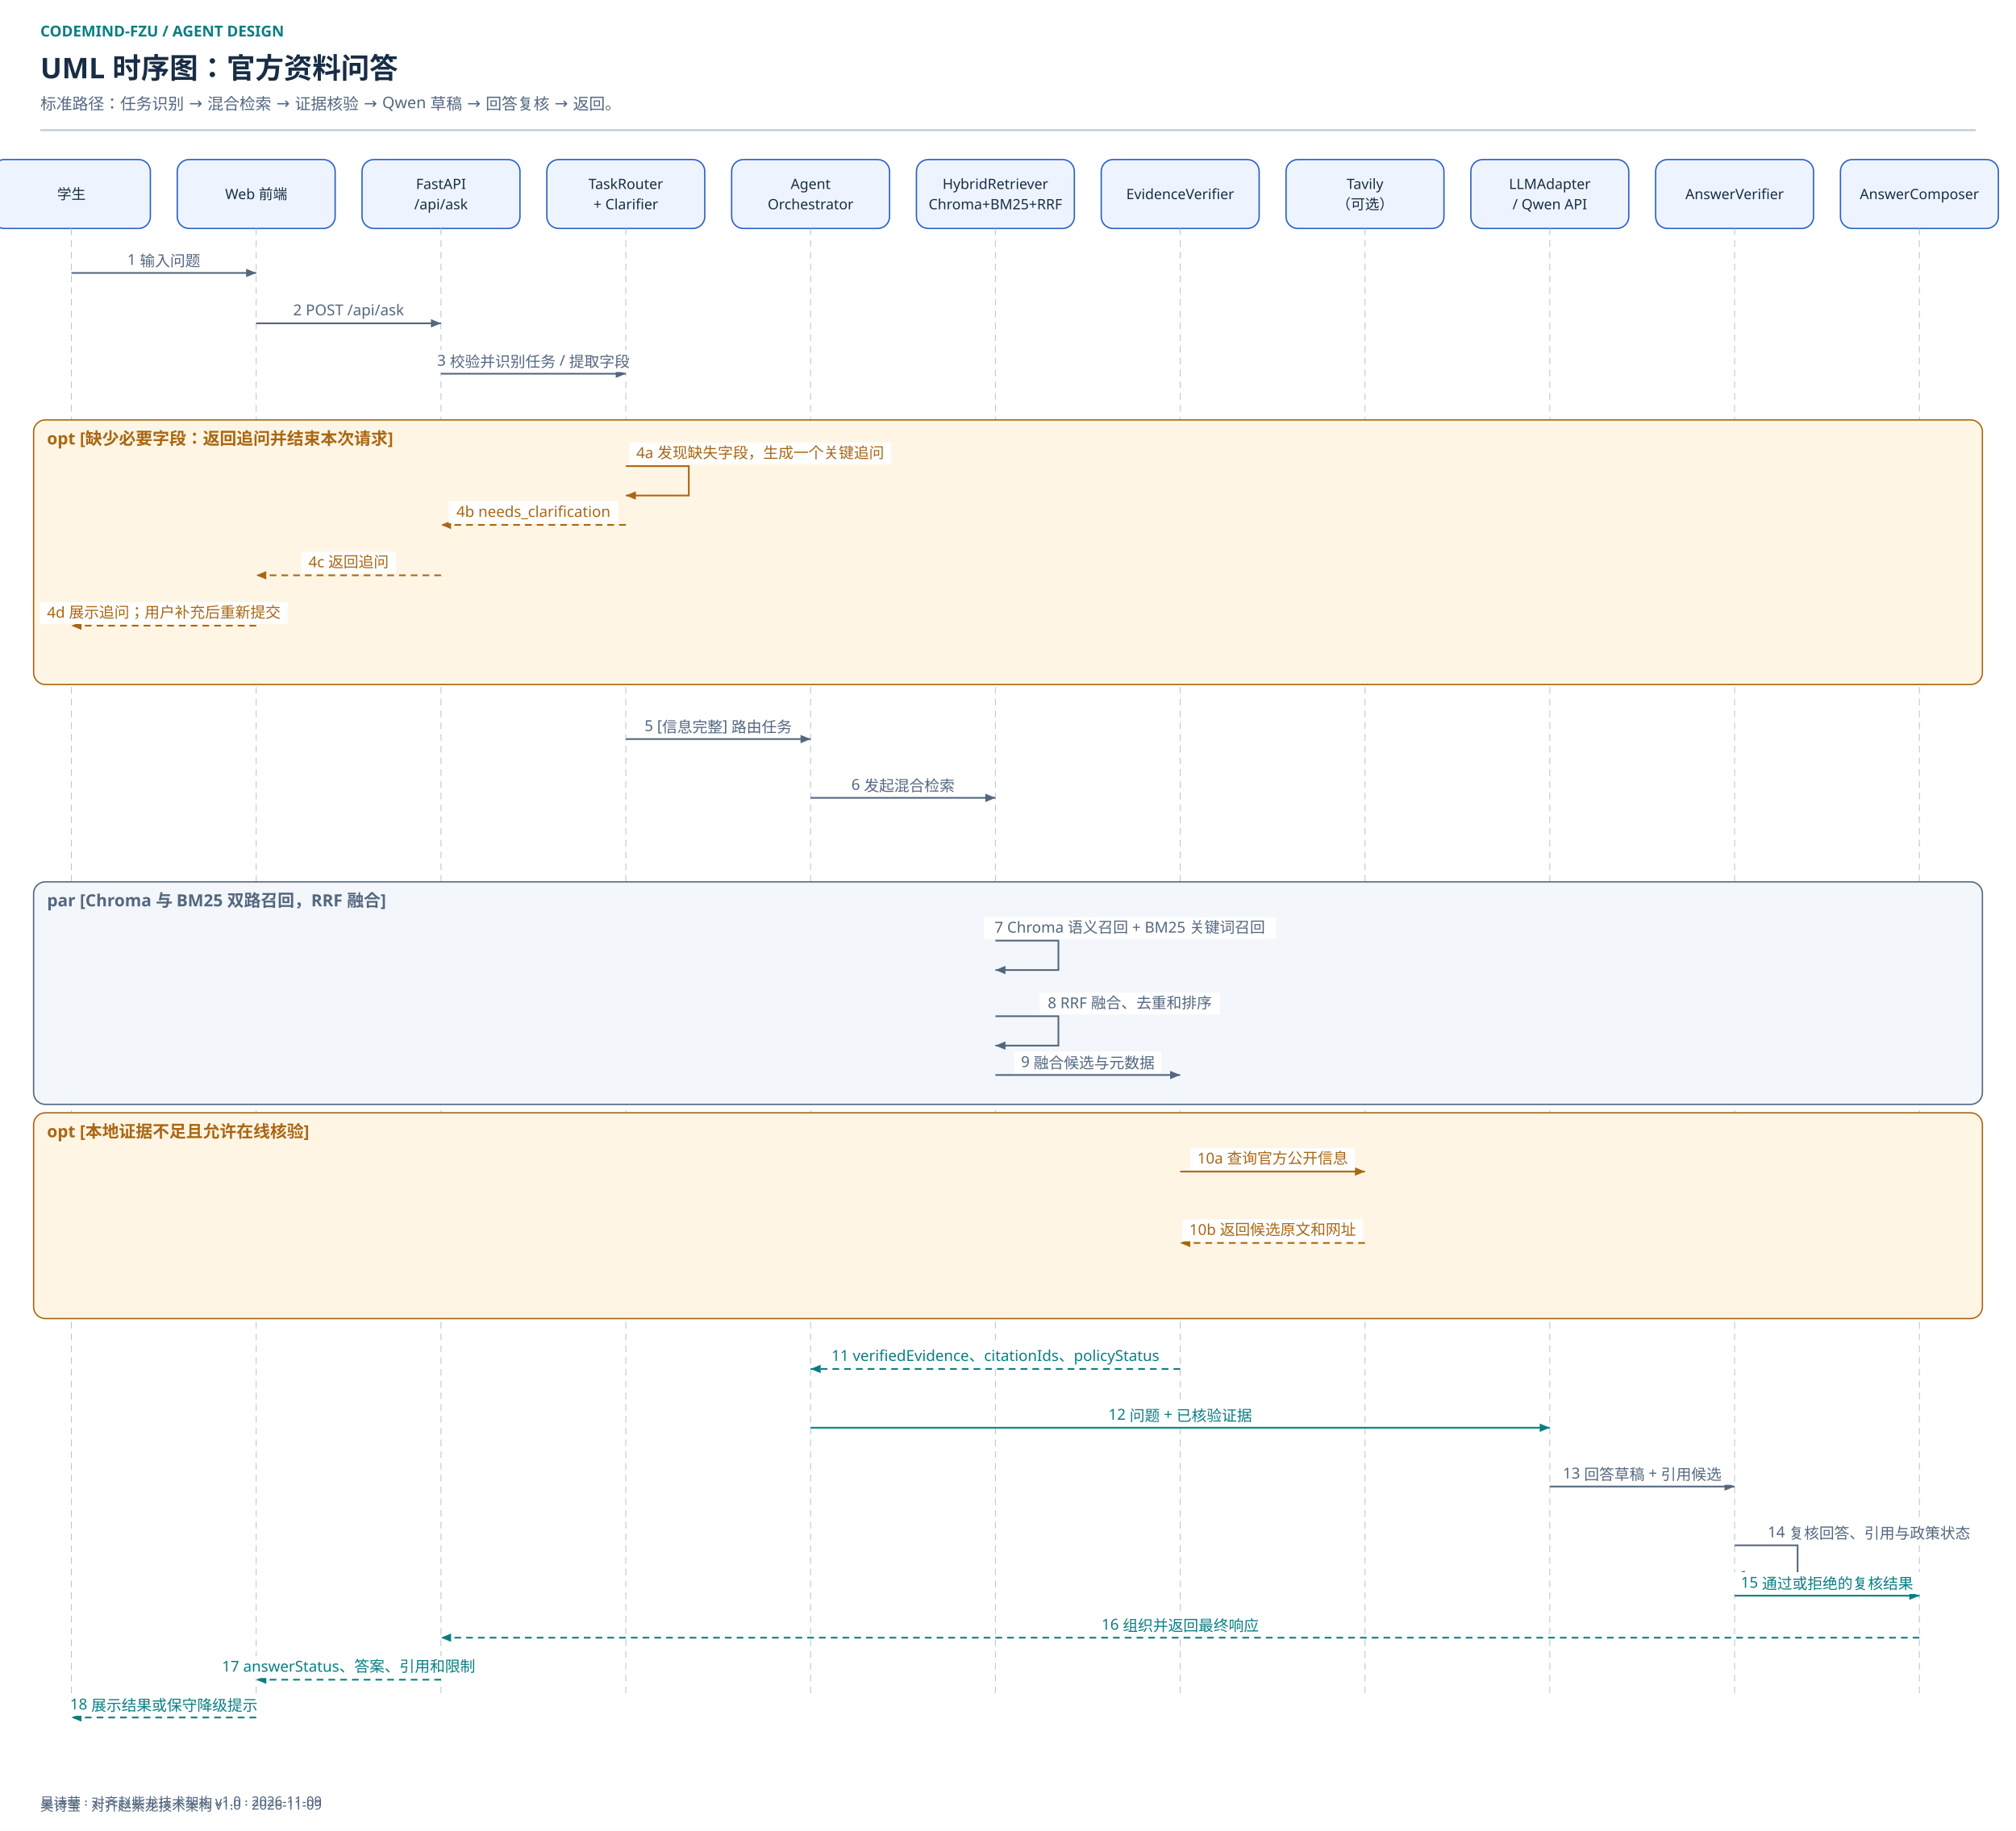
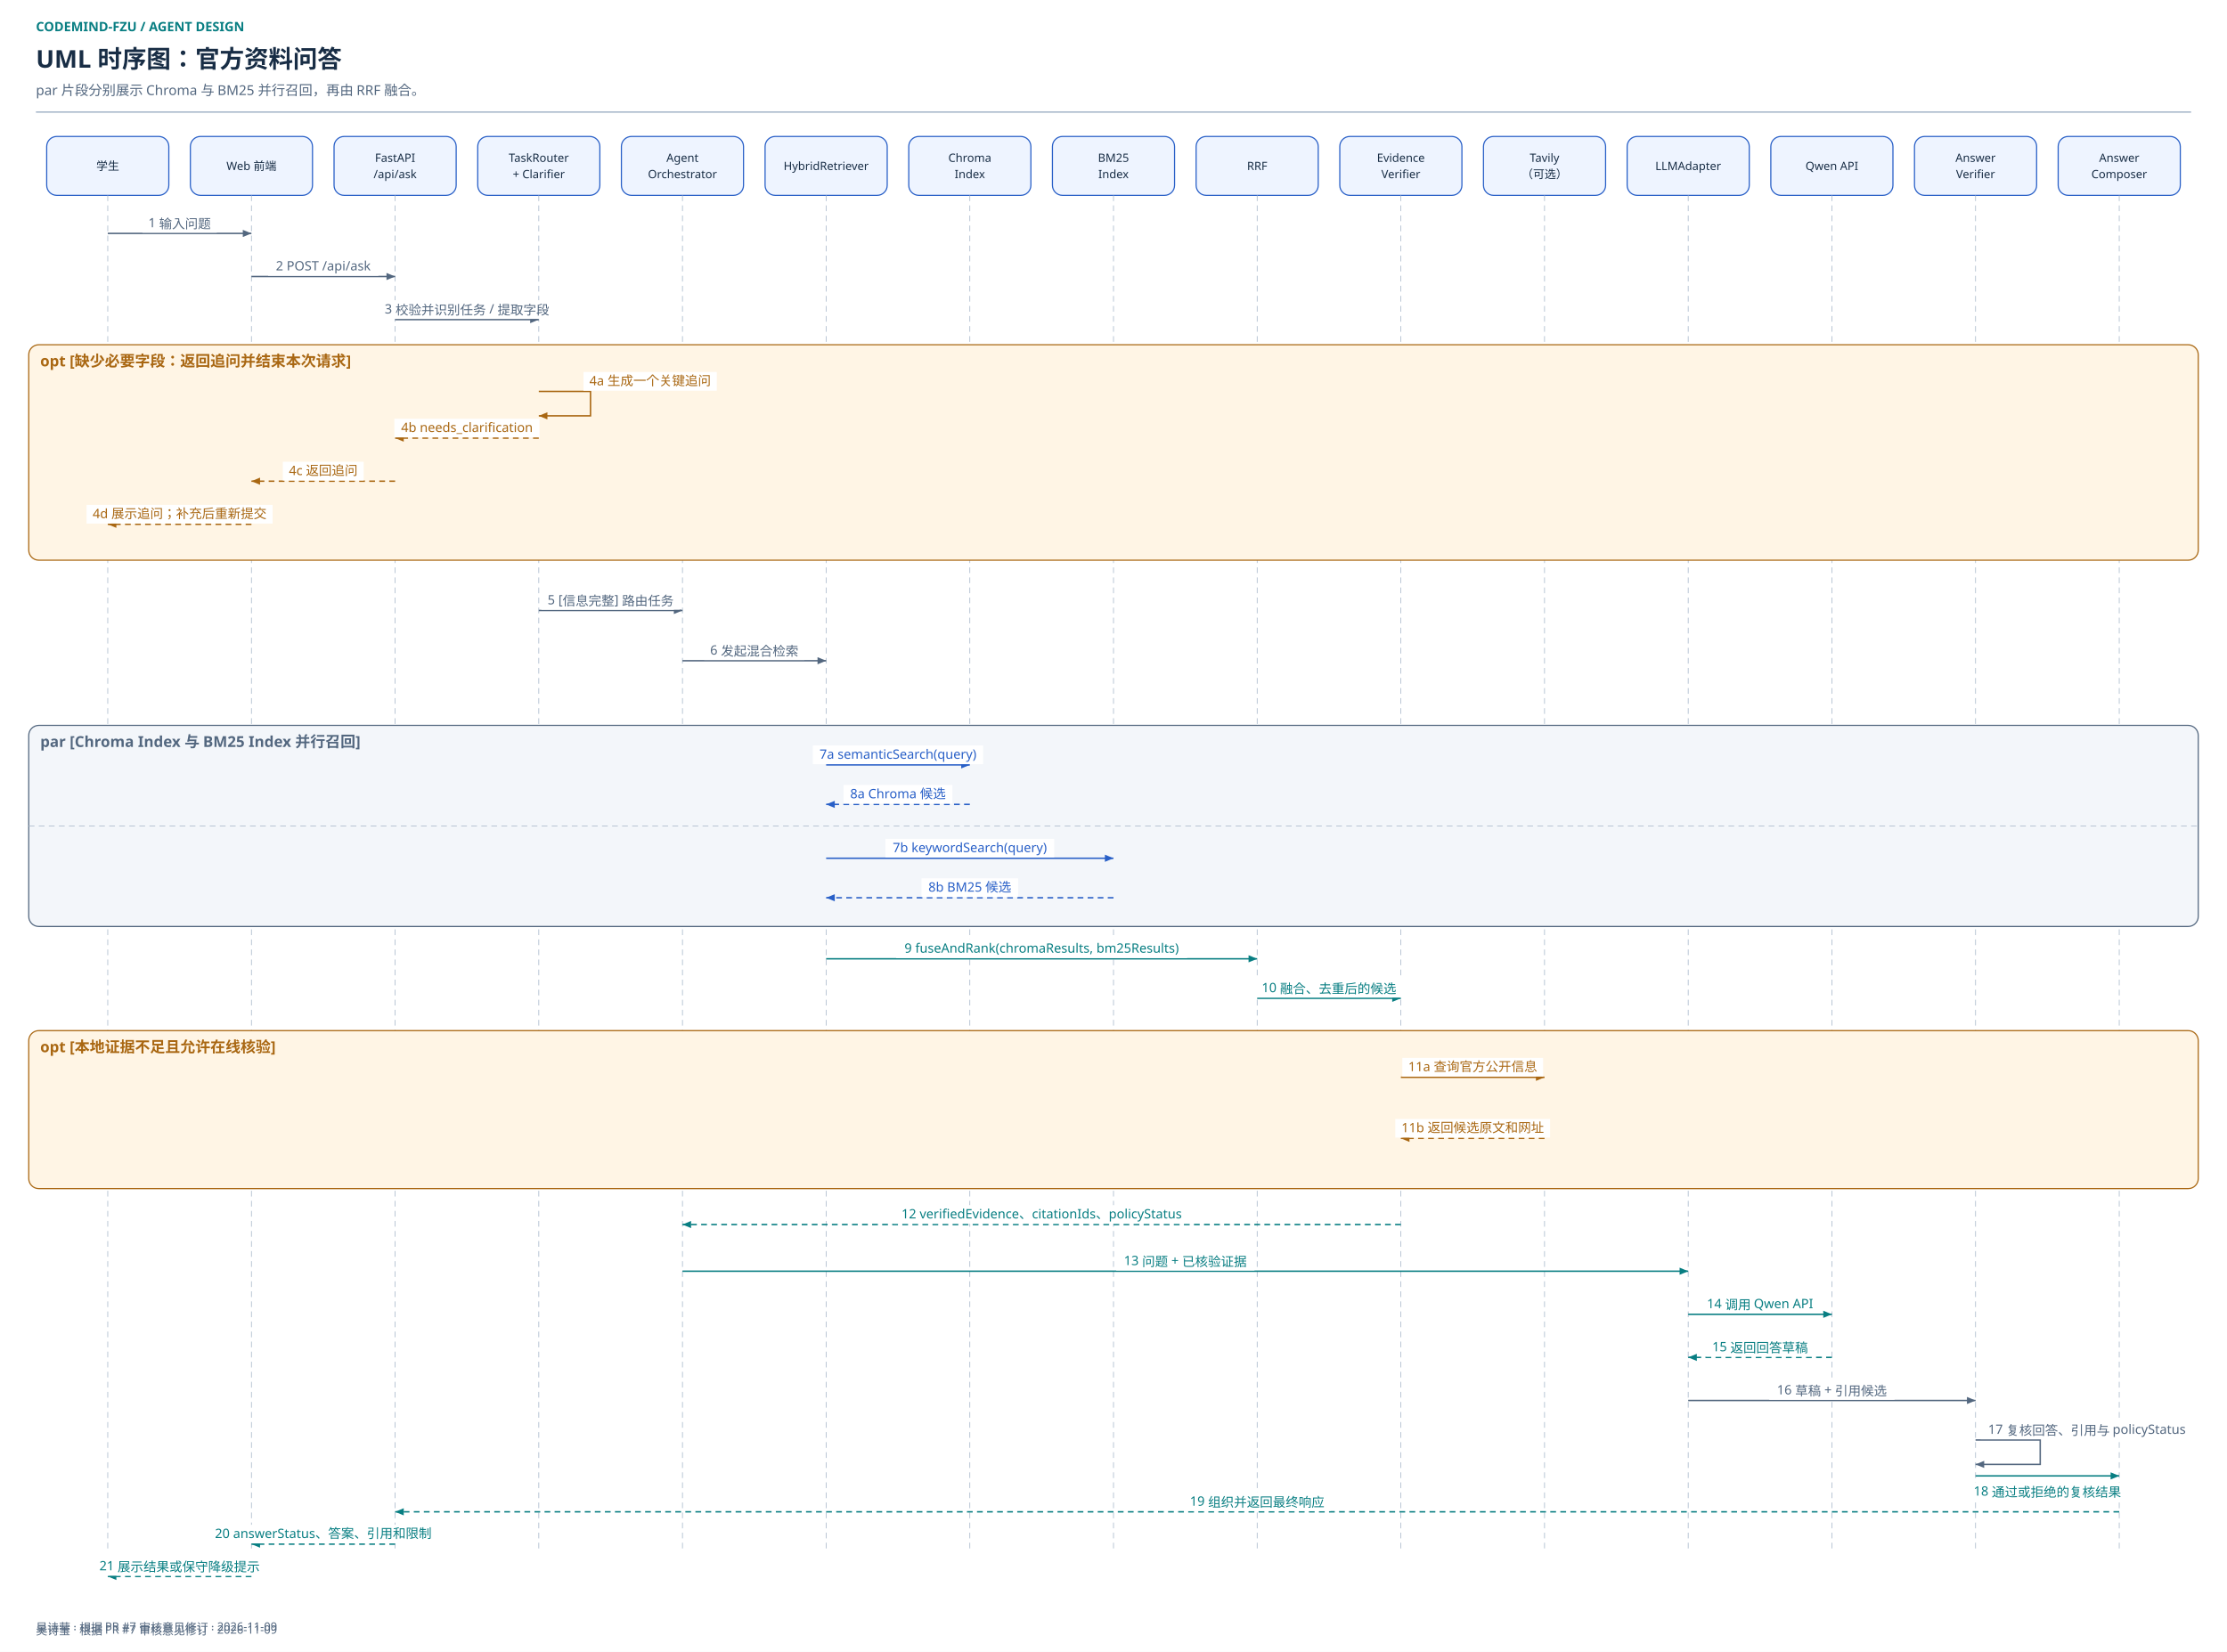
- <svg xmlns="http://www.w3.org/2000/svg" width="2400" height="2180" viewBox="0 0 2400 2180">
+ <svg xmlns="http://www.w3.org/2000/svg" width="3100" height="2300" viewBox="0 0 3100 2300">
  <rect width="100%" height="100%" fill="white" />
-   <text x="48" y="43.48" text-anchor="start" font-family="Microsoft YaHei" font-size="18" font-weight="700" fill="#087E82">CODEMIND-FZU  /  AGENT DESIGN</text>
-   <text x="48" y="93.24" text-anchor="start" font-family="Microsoft YaHei" font-size="34" font-weight="700" fill="#182D45">UML 时序图：官方资料问答</text>
-   <text x="48" y="130.34" text-anchor="start" font-family="Microsoft YaHei" font-size="19" font-weight="400" fill="#53677F">标准路径：任务识别 → 混合检索 → 证据核验 → Qwen 草稿 → 回答复核 → 返回。</text>
-   <polyline points="48,155 2352,155" fill="none" stroke="#B7C5D6" stroke-width="2" />
-   <rect x="-9" y="190" width="188" height="82" rx="14" fill="#EEF4FF" stroke="#285FC7" stroke-width="1.6" />
-   <text x="85.0" y="237.12" text-anchor="middle" font-family="Microsoft YaHei" font-size="17" font-weight="400" fill="#182D45">学生</text>
-   <polyline points="85,272 85,2020" fill="none" stroke="#B7C5D6" stroke-width="1" stroke-dasharray="8 6" />
-   <rect x="211" y="190" width="188" height="82" rx="14" fill="#EEF4FF" stroke="#285FC7" stroke-width="1.6" />
-   <text x="305.0" y="237.12" text-anchor="middle" font-family="Microsoft YaHei" font-size="17" font-weight="400" fill="#182D45">Web 前端</text>
-   <polyline points="305,272 305,2020" fill="none" stroke="#B7C5D6" stroke-width="1" stroke-dasharray="8 6" />
-   <rect x="431" y="190" width="188" height="82" rx="14" fill="#EEF4FF" stroke="#285FC7" stroke-width="1.6" />
-   <text x="525.0" y="225.05" text-anchor="middle" font-family="Microsoft YaHei" font-size="17" font-weight="400" fill="#182D45">FastAPI</text>
-   <text x="525.0" y="249.19" text-anchor="middle" font-family="Microsoft YaHei" font-size="17" font-weight="400" fill="#182D45">/api/ask</text>
-   <polyline points="525,272 525,2020" fill="none" stroke="#B7C5D6" stroke-width="1" stroke-dasharray="8 6" />
-   <rect x="651" y="190" width="188" height="82" rx="14" fill="#EEF4FF" stroke="#285FC7" stroke-width="1.6" />
-   <text x="745.0" y="225.05" text-anchor="middle" font-family="Microsoft YaHei" font-size="17" font-weight="400" fill="#182D45">TaskRouter</text>
-   <text x="745.0" y="249.19" text-anchor="middle" font-family="Microsoft YaHei" font-size="17" font-weight="400" fill="#182D45">+ Clarifier</text>
-   <polyline points="745,272 745,2020" fill="none" stroke="#B7C5D6" stroke-width="1" stroke-dasharray="8 6" />
-   <rect x="871" y="190" width="188" height="82" rx="14" fill="#EEF4FF" stroke="#285FC7" stroke-width="1.6" />
-   <text x="965.0" y="225.05" text-anchor="middle" font-family="Microsoft YaHei" font-size="17" font-weight="400" fill="#182D45">Agent</text>
-   <text x="965.0" y="249.19" text-anchor="middle" font-family="Microsoft YaHei" font-size="17" font-weight="400" fill="#182D45">Orchestrator</text>
-   <polyline points="965,272 965,2020" fill="none" stroke="#B7C5D6" stroke-width="1" stroke-dasharray="8 6" />
-   <rect x="1091" y="190" width="188" height="82" rx="14" fill="#EEF4FF" stroke="#285FC7" stroke-width="1.6" />
-   <text x="1185.0" y="225.05" text-anchor="middle" font-family="Microsoft YaHei" font-size="17" font-weight="400" fill="#182D45">HybridRetriever</text>
-   <text x="1185.0" y="249.19" text-anchor="middle" font-family="Microsoft YaHei" font-size="17" font-weight="400" fill="#182D45">Chroma+BM25+RRF</text>
-   <polyline points="1185,272 1185,2020" fill="none" stroke="#B7C5D6" stroke-width="1" stroke-dasharray="8 6" />
-   <rect x="1311" y="190" width="188" height="82" rx="14" fill="#EEF4FF" stroke="#285FC7" stroke-width="1.6" />
-   <text x="1405.0" y="237.12" text-anchor="middle" font-family="Microsoft YaHei" font-size="17" font-weight="400" fill="#182D45">EvidenceVerifier</text>
-   <polyline points="1405,272 1405,2020" fill="none" stroke="#B7C5D6" stroke-width="1" stroke-dasharray="8 6" />
-   <rect x="1531" y="190" width="188" height="82" rx="14" fill="#EEF4FF" stroke="#285FC7" stroke-width="1.6" />
-   <text x="1625.0" y="225.05" text-anchor="middle" font-family="Microsoft YaHei" font-size="17" font-weight="400" fill="#182D45">Tavily</text>
-   <text x="1625.0" y="249.19" text-anchor="middle" font-family="Microsoft YaHei" font-size="17" font-weight="400" fill="#182D45">（可选）</text>
-   <polyline points="1625,272 1625,2020" fill="none" stroke="#B7C5D6" stroke-width="1" stroke-dasharray="8 6" />
-   <rect x="1751" y="190" width="188" height="82" rx="14" fill="#EEF4FF" stroke="#285FC7" stroke-width="1.6" />
-   <text x="1845.0" y="225.05" text-anchor="middle" font-family="Microsoft YaHei" font-size="17" font-weight="400" fill="#182D45">LLMAdapter</text>
-   <text x="1845.0" y="249.19" text-anchor="middle" font-family="Microsoft YaHei" font-size="17" font-weight="400" fill="#182D45">/ Qwen API</text>
-   <polyline points="1845,272 1845,2020" fill="none" stroke="#B7C5D6" stroke-width="1" stroke-dasharray="8 6" />
-   <rect x="1971" y="190" width="188" height="82" rx="14" fill="#EEF4FF" stroke="#285FC7" stroke-width="1.6" />
-   <text x="2065.0" y="237.12" text-anchor="middle" font-family="Microsoft YaHei" font-size="17" font-weight="400" fill="#182D45">AnswerVerifier</text>
-   <polyline points="2065,272 2065,2020" fill="none" stroke="#B7C5D6" stroke-width="1" stroke-dasharray="8 6" />
-   <rect x="2191" y="190" width="188" height="82" rx="14" fill="#EEF4FF" stroke="#285FC7" stroke-width="1.6" />
-   <text x="2285.0" y="237.12" text-anchor="middle" font-family="Microsoft YaHei" font-size="17" font-weight="400" fill="#182D45">AnswerComposer</text>
-   <polyline points="2285,272 2285,2020" fill="none" stroke="#B7C5D6" stroke-width="1" stroke-dasharray="8 6" />
-   <rect x="40" y="500" width="2320" height="315" rx="14" fill="#FFF5E5" stroke="#A96712" stroke-width="1.6" />
-   <text x="56" y="529.2" text-anchor="start" font-family="Microsoft YaHei" font-size="20" font-weight="700" fill="#A96712">opt  [缺少必要字段：返回追问并结束本次请求]</text>
-   <rect x="40" y="1050" width="2320" height="265" rx="14" fill="#F3F6FA" stroke="#53677F" stroke-width="1.6" />
-   <text x="56" y="1079.2" text-anchor="start" font-family="Microsoft YaHei" font-size="20" font-weight="700" fill="#53677F">par  [Chroma 与 BM25 双路召回，RRF 融合]</text>
-   <rect x="40" y="1325" width="2320" height="245" rx="14" fill="#FFF5E5" stroke="#A96712" stroke-width="1.6" />
-   <text x="56" y="1354.2" text-anchor="start" font-family="Microsoft YaHei" font-size="20" font-weight="700" fill="#A96712">opt  [本地证据不足且允许在线核验]</text>
-   <polyline points="85,325 305,325" fill="none" stroke="#53677F" stroke-width="2" />
-   <polygon points="305,325 293.0,320.0 293.0,330.0" fill="#53677F" />
-   <rect x="143.25" y="297.0" width="103.5" height="26" fill="white" />
-   <text x="195.0" y="315.48" text-anchor="middle" font-family="Microsoft YaHei" font-size="18" font-weight="400" fill="#53677F">1  输入问题</text>
-   <polyline points="305,385 525,385" fill="none" stroke="#53677F" stroke-width="2" />
-   <polygon points="525,385 513.0,380.0 513.0,390.0" fill="#53677F" />
-   <rect x="338.25" y="357.0" width="153.5" height="26" fill="white" />
-   <text x="415.0" y="375.48" text-anchor="middle" font-family="Microsoft YaHei" font-size="18" font-weight="400" fill="#53677F">2  POST /api/ask</text>
-   <polyline points="525,445 745,445" fill="none" stroke="#53677F" stroke-width="2" />
-   <polygon points="745,445 733.0,440.0 733.0,450.0" fill="#53677F" />
-   <rect x="511.0" y="417.0" width="248.0" height="26" fill="white" />
-   <text x="635.0" y="435.48" text-anchor="middle" font-family="Microsoft YaHei" font-size="18" font-weight="400" fill="#53677F">3  校验并识别任务 / 提取字段</text>
-   <polyline points="745,555 820,555 820,590 745,590" fill="none" stroke="#A96712" stroke-width="2" />
-   <polygon points="745,590 757.0,595.0 757.0,585.0" fill="#A96712" />
-   <rect x="749.25" y="527.0" width="311.5" height="26" fill="white" />
-   <text x="905" y="545.48" text-anchor="middle" font-family="Microsoft YaHei" font-size="18" font-weight="400" fill="#A96712">4a  发现缺失字段，生成一个关键追问</text>
-   <polyline points="745,625 525,625" fill="none" stroke="#A96712" stroke-width="2" stroke-dasharray="8 6" />
-   <polygon points="525,625 537.0,630.0 537.0,620.0" fill="#A96712" />
-   <rect x="534.0" y="597.0" width="202.0" height="26" fill="white" />
-   <text x="635.0" y="615.48" text-anchor="middle" font-family="Microsoft YaHei" font-size="18" font-weight="400" fill="#A96712">4b  needs_clarification</text>
-   <polyline points="525,685 305,685" fill="none" stroke="#A96712" stroke-width="2" stroke-dasharray="8 6" />
-   <polygon points="305,685 317.0,690.0 317.0,680.0" fill="#A96712" />
-   <rect x="358.75" y="657.0" width="112.5" height="26" fill="white" />
-   <text x="415.0" y="675.48" text-anchor="middle" font-family="Microsoft YaHei" font-size="18" font-weight="400" fill="#A96712">4c  返回追问</text>
-   <polyline points="305,745 85,745" fill="none" stroke="#A96712" stroke-width="2" stroke-dasharray="8 6" />
-   <polygon points="85,745 97.0,750.0 97.0,740.0" fill="#A96712" />
-   <rect x="47.5" y="717.0" width="295.0" height="26" fill="white" />
-   <text x="195.0" y="735.48" text-anchor="middle" font-family="Microsoft YaHei" font-size="18" font-weight="400" fill="#A96712">4d  展示追问；用户补充后重新提交</text>
-   <polyline points="745,880 965,880" fill="none" stroke="#53677F" stroke-width="2" />
-   <polygon points="965,880 953.0,875.0 953.0,885.0" fill="#53677F" />
-   <rect x="758.5" y="852.0" width="193.0" height="26" fill="white" />
-   <text x="855.0" y="870.48" text-anchor="middle" font-family="Microsoft YaHei" font-size="18" font-weight="400" fill="#53677F">5  [信息完整] 路由任务</text>
-   <polyline points="965,950 1185,950" fill="none" stroke="#53677F" stroke-width="2" />
-   <polygon points="1185,950 1173.0,945.0 1173.0,955.0" fill="#53677F" />
-   <rect x="1005.25" y="922.0" width="139.5" height="26" fill="white" />
-   <text x="1075.0" y="940.48" text-anchor="middle" font-family="Microsoft YaHei" font-size="18" font-weight="400" fill="#53677F">6  发起混合检索</text>
-   <polyline points="1185,1120 1260,1120 1260,1155 1185,1155" fill="none" stroke="#53677F" stroke-width="2" />
-   <polygon points="1185,1155 1197.0,1160.0 1197.0,1150.0" fill="#53677F" />
-   <rect x="1171.254" y="1092.0" width="347.492" height="26" fill="white" />
-   <text x="1345" y="1110.48" text-anchor="middle" font-family="Microsoft YaHei" font-size="18" font-weight="400" fill="#53677F">7  Chroma 语义召回 + BM25 关键词召回</text>
-   <polyline points="1185,1210 1260,1210 1260,1245 1185,1245" fill="none" stroke="#53677F" stroke-width="2" />
-   <polygon points="1185,1245 1197.0,1250.0 1197.0,1240.0" fill="#53677F" />
-   <rect x="1237.75" y="1182.0" width="214.5" height="26" fill="white" />
-   <text x="1345" y="1200.48" text-anchor="middle" font-family="Microsoft YaHei" font-size="18" font-weight="400" fill="#53677F">8  RRF 融合、去重和排序</text>
-   <polyline points="1185,1280 1405,1280" fill="none" stroke="#53677F" stroke-width="2" />
-   <polygon points="1405,1280 1393.0,1275.0 1393.0,1285.0" fill="#53677F" />
-   <rect x="1207.25" y="1252.0" width="175.5" height="26" fill="white" />
-   <text x="1295.0" y="1270.48" text-anchor="middle" font-family="Microsoft YaHei" font-size="18" font-weight="400" fill="#53677F">9  融合候选与元数据</text>
-   <polyline points="1405,1395 1625,1395" fill="none" stroke="#A96712" stroke-width="2" />
-   <polygon points="1625,1395 1613.0,1390.0 1613.0,1400.0" fill="#A96712" />
-   <rect x="1417.0" y="1367.0" width="196.0" height="26" fill="white" />
-   <text x="1515.0" y="1385.48" text-anchor="middle" font-family="Microsoft YaHei" font-size="18" font-weight="400" fill="#A96712">10a  查询官方公开信息</text>
-   <polyline points="1625,1480 1405,1480" fill="none" stroke="#A96712" stroke-width="2" stroke-dasharray="8 6" />
-   <polygon points="1405,1480 1417.0,1485.0 1417.0,1475.0" fill="#A96712" />
-   <rect x="1407.25" y="1452.0" width="215.5" height="26" fill="white" />
-   <text x="1515.0" y="1470.48" text-anchor="middle" font-family="Microsoft YaHei" font-size="18" font-weight="400" fill="#A96712">10b  返回候选原文和网址</text>
-   <polyline points="1405,1630 965,1630" fill="none" stroke="#087E82" stroke-width="2" stroke-dasharray="8 6" />
-   <polygon points="965,1630 977.0,1635.0 977.0,1625.0" fill="#087E82" />
-   <rect x="978.754" y="1602.0" width="412.492" height="26" fill="white" />
-   <text x="1185.0" y="1620.48" text-anchor="middle" font-family="Microsoft YaHei" font-size="18" font-weight="400" fill="#087E82">11  verifiedEvidence、citationIds、policyStatus</text>
-   <polyline points="965,1700 1845,1700" fill="none" stroke="#087E82" stroke-width="2" />
-   <polygon points="1845,1700 1833.0,1695.0 1833.0,1705.0" fill="#087E82" />
-   <rect x="1308.75" y="1672.0" width="192.5" height="26" fill="white" />
-   <text x="1405.0" y="1690.48" text-anchor="middle" font-family="Microsoft YaHei" font-size="18" font-weight="400" fill="#087E82">12  问题 + 已核验证据</text>
-   <polyline points="1845,1770 2065,1770" fill="none" stroke="#53677F" stroke-width="2" />
-   <polygon points="2065,1770 2053.0,1765.0 2053.0,1775.0" fill="#53677F" />
-   <rect x="1849.75" y="1742.0" width="210.5" height="26" fill="white" />
-   <text x="1955.0" y="1760.48" text-anchor="middle" font-family="Microsoft YaHei" font-size="18" font-weight="400" fill="#53677F">13  回答草稿 + 引用候选</text>
-   <polyline points="2065,1840 2140,1840 2140,1875 2065,1875" fill="none" stroke="#53677F" stroke-width="2" />
-   <polygon points="2065,1875 2077.0,1880.0 2077.0,1870.0" fill="#53677F" />
-   <rect x="2096.0" y="1812.0" width="258.0" height="26" fill="white" />
-   <text x="2225" y="1830.48" text-anchor="middle" font-family="Microsoft YaHei" font-size="18" font-weight="400" fill="#53677F">14  复核回答、引用与政策状态</text>
-   <polyline points="2065,1900 2285,1900" fill="none" stroke="#087E82" stroke-width="2" />
-   <polygon points="2285,1900 2273.0,1895.0 2273.0,1905.0" fill="#087E82" />
-   <rect x="2064.0" y="1872.0" width="222.0" height="26" fill="white" />
-   <text x="2175.0" y="1890.48" text-anchor="middle" font-family="Microsoft YaHei" font-size="18" font-weight="400" fill="#087E82">15  通过或拒绝的复核结果</text>
-   <polyline points="2285,1950 525,1950" fill="none" stroke="#087E82" stroke-width="2" stroke-dasharray="8 6" />
-   <polygon points="525,1950 537.0,1955.0 537.0,1945.0" fill="#087E82" />
-   <rect x="1303.0" y="1922.0" width="204.0" height="26" fill="white" />
-   <text x="1405.0" y="1940.48" text-anchor="middle" font-family="Microsoft YaHei" font-size="18" font-weight="400" fill="#087E82">16  组织并返回最终响应</text>
-   <polyline points="525,2000 305,2000" fill="none" stroke="#087E82" stroke-width="2" stroke-dasharray="8 6" />
-   <polygon points="305,2000 317.0,2005.0 317.0,1995.0" fill="#087E82" />
-   <rect x="256.254" y="1972.0" width="317.492" height="26" fill="white" />
-   <text x="415.0" y="1990.48" text-anchor="middle" font-family="Microsoft YaHei" font-size="18" font-weight="400" fill="#087E82">17  answerStatus、答案、引用和限制</text>
-   <polyline points="305,2045 85,2045" fill="none" stroke="#087E82" stroke-width="2" stroke-dasharray="8 6" />
-   <polygon points="85,2045 97.0,2050.0 97.0,2040.0" fill="#087E82" />
-   <rect x="75.0" y="2017.0" width="240.0" height="26" fill="white" />
-   <text x="195.0" y="2035.48" text-anchor="middle" font-family="Microsoft YaHei" font-size="18" font-weight="400" fill="#087E82">18  展示结果或保守降级提示</text>
-   <text x="48" y="2151.76" text-anchor="start" font-family="Microsoft YaHei" font-size="16" font-weight="400" fill="#53677F">吴诗莹  ·  对齐赵紫龙技术架构 v1.0  ·  2026-11-09</text>
-   <text x="48" y="2156" font-family="Microsoft YaHei" font-size="16" fill="#53677F">吴诗莹  ·  对齐赵紫龙技术架构 v1.0  ·  2026-11-09</text>
+   <text x="50" y="43.48" text-anchor="start" font-family="Microsoft YaHei" font-size="18" font-weight="700" fill="#087E82">CODEMIND-FZU  /  AGENT DESIGN</text>
+   <text x="50" y="94.24" text-anchor="start" font-family="Microsoft YaHei" font-size="34" font-weight="700" fill="#182D45">UML 时序图：官方资料问答</text>
+   <text x="50" y="132.34" text-anchor="start" font-family="Microsoft YaHei" font-size="19" font-weight="400" fill="#53677F">par 片段分别展示 Chroma 与 BM25 并行召回，再由 RRF 融合。</text>
+   <polyline points="50,156 3050,156" fill="none" stroke="#A9B9CB" stroke-width="2" />
+   <rect x="65" y="190" width="170" height="82" rx="14" fill="#EEF4FF" stroke="#285FC7" stroke-width="1.6" />
+   <text x="150.0" y="236.76" text-anchor="middle" font-family="Microsoft YaHei" font-size="16" font-weight="400" fill="#182D45">学生</text>
+   <polyline points="150,272 150,2160" fill="none" stroke="#A9B9CB" stroke-width="1" stroke-dasharray="8 6" />
+   <rect x="265" y="190" width="170" height="82" rx="14" fill="#EEF4FF" stroke="#285FC7" stroke-width="1.6" />
+   <text x="350.0" y="236.76" text-anchor="middle" font-family="Microsoft YaHei" font-size="16" font-weight="400" fill="#182D45">Web 前端</text>
+   <polyline points="350,272 350,2160" fill="none" stroke="#A9B9CB" stroke-width="1" stroke-dasharray="8 6" />
+   <rect x="465" y="190" width="170" height="82" rx="14" fill="#EEF4FF" stroke="#285FC7" stroke-width="1.6" />
+   <text x="550.0" y="225.4" text-anchor="middle" font-family="Microsoft YaHei" font-size="16" font-weight="400" fill="#182D45">FastAPI</text>
+   <text x="550.0" y="248.12" text-anchor="middle" font-family="Microsoft YaHei" font-size="16" font-weight="400" fill="#182D45">/api/ask</text>
+   <polyline points="550,272 550,2160" fill="none" stroke="#A9B9CB" stroke-width="1" stroke-dasharray="8 6" />
+   <rect x="665" y="190" width="170" height="82" rx="14" fill="#EEF4FF" stroke="#285FC7" stroke-width="1.6" />
+   <text x="750.0" y="225.4" text-anchor="middle" font-family="Microsoft YaHei" font-size="16" font-weight="400" fill="#182D45">TaskRouter</text>
+   <text x="750.0" y="248.12" text-anchor="middle" font-family="Microsoft YaHei" font-size="16" font-weight="400" fill="#182D45">+ Clarifier</text>
+   <polyline points="750,272 750,2160" fill="none" stroke="#A9B9CB" stroke-width="1" stroke-dasharray="8 6" />
+   <rect x="865" y="190" width="170" height="82" rx="14" fill="#EEF4FF" stroke="#285FC7" stroke-width="1.6" />
+   <text x="950.0" y="225.4" text-anchor="middle" font-family="Microsoft YaHei" font-size="16" font-weight="400" fill="#182D45">Agent</text>
+   <text x="950.0" y="248.12" text-anchor="middle" font-family="Microsoft YaHei" font-size="16" font-weight="400" fill="#182D45">Orchestrator</text>
+   <polyline points="950,272 950,2160" fill="none" stroke="#A9B9CB" stroke-width="1" stroke-dasharray="8 6" />
+   <rect x="1065" y="190" width="170" height="82" rx="14" fill="#EEF4FF" stroke="#285FC7" stroke-width="1.6" />
+   <text x="1150.0" y="236.76" text-anchor="middle" font-family="Microsoft YaHei" font-size="16" font-weight="400" fill="#182D45">HybridRetriever</text>
+   <polyline points="1150,272 1150,2160" fill="none" stroke="#A9B9CB" stroke-width="1" stroke-dasharray="8 6" />
+   <rect x="1265" y="190" width="170" height="82" rx="14" fill="#EEF4FF" stroke="#285FC7" stroke-width="1.6" />
+   <text x="1350.0" y="225.4" text-anchor="middle" font-family="Microsoft YaHei" font-size="16" font-weight="400" fill="#182D45">Chroma</text>
+   <text x="1350.0" y="248.12" text-anchor="middle" font-family="Microsoft YaHei" font-size="16" font-weight="400" fill="#182D45">Index</text>
+   <polyline points="1350,272 1350,2160" fill="none" stroke="#A9B9CB" stroke-width="1" stroke-dasharray="8 6" />
+   <rect x="1465" y="190" width="170" height="82" rx="14" fill="#EEF4FF" stroke="#285FC7" stroke-width="1.6" />
+   <text x="1550.0" y="225.4" text-anchor="middle" font-family="Microsoft YaHei" font-size="16" font-weight="400" fill="#182D45">BM25</text>
+   <text x="1550.0" y="248.12" text-anchor="middle" font-family="Microsoft YaHei" font-size="16" font-weight="400" fill="#182D45">Index</text>
+   <polyline points="1550,272 1550,2160" fill="none" stroke="#A9B9CB" stroke-width="1" stroke-dasharray="8 6" />
+   <rect x="1665" y="190" width="170" height="82" rx="14" fill="#EEF4FF" stroke="#285FC7" stroke-width="1.6" />
+   <text x="1750.0" y="236.76" text-anchor="middle" font-family="Microsoft YaHei" font-size="16" font-weight="400" fill="#182D45">RRF</text>
+   <polyline points="1750,272 1750,2160" fill="none" stroke="#A9B9CB" stroke-width="1" stroke-dasharray="8 6" />
+   <rect x="1865" y="190" width="170" height="82" rx="14" fill="#EEF4FF" stroke="#285FC7" stroke-width="1.6" />
+   <text x="1950.0" y="225.4" text-anchor="middle" font-family="Microsoft YaHei" font-size="16" font-weight="400" fill="#182D45">Evidence</text>
+   <text x="1950.0" y="248.12" text-anchor="middle" font-family="Microsoft YaHei" font-size="16" font-weight="400" fill="#182D45">Verifier</text>
+   <polyline points="1950,272 1950,2160" fill="none" stroke="#A9B9CB" stroke-width="1" stroke-dasharray="8 6" />
+   <rect x="2065" y="190" width="170" height="82" rx="14" fill="#EEF4FF" stroke="#285FC7" stroke-width="1.6" />
+   <text x="2150.0" y="225.4" text-anchor="middle" font-family="Microsoft YaHei" font-size="16" font-weight="400" fill="#182D45">Tavily</text>
+   <text x="2150.0" y="248.12" text-anchor="middle" font-family="Microsoft YaHei" font-size="16" font-weight="400" fill="#182D45">（可选）</text>
+   <polyline points="2150,272 2150,2160" fill="none" stroke="#A9B9CB" stroke-width="1" stroke-dasharray="8 6" />
+   <rect x="2265" y="190" width="170" height="82" rx="14" fill="#EEF4FF" stroke="#285FC7" stroke-width="1.6" />
+   <text x="2350.0" y="236.76" text-anchor="middle" font-family="Microsoft YaHei" font-size="16" font-weight="400" fill="#182D45">LLMAdapter</text>
+   <polyline points="2350,272 2350,2160" fill="none" stroke="#A9B9CB" stroke-width="1" stroke-dasharray="8 6" />
+   <rect x="2465" y="190" width="170" height="82" rx="14" fill="#EEF4FF" stroke="#285FC7" stroke-width="1.6" />
+   <text x="2550.0" y="236.76" text-anchor="middle" font-family="Microsoft YaHei" font-size="16" font-weight="400" fill="#182D45">Qwen API</text>
+   <polyline points="2550,272 2550,2160" fill="none" stroke="#A9B9CB" stroke-width="1" stroke-dasharray="8 6" />
+   <rect x="2665" y="190" width="170" height="82" rx="14" fill="#EEF4FF" stroke="#285FC7" stroke-width="1.6" />
+   <text x="2750.0" y="225.4" text-anchor="middle" font-family="Microsoft YaHei" font-size="16" font-weight="400" fill="#182D45">Answer</text>
+   <text x="2750.0" y="248.12" text-anchor="middle" font-family="Microsoft YaHei" font-size="16" font-weight="400" fill="#182D45">Verifier</text>
+   <polyline points="2750,272 2750,2160" fill="none" stroke="#A9B9CB" stroke-width="1" stroke-dasharray="8 6" />
+   <rect x="2865" y="190" width="170" height="82" rx="14" fill="#EEF4FF" stroke="#285FC7" stroke-width="1.6" />
+   <text x="2950.0" y="225.4" text-anchor="middle" font-family="Microsoft YaHei" font-size="16" font-weight="400" fill="#182D45">Answer</text>
+   <text x="2950.0" y="248.12" text-anchor="middle" font-family="Microsoft YaHei" font-size="16" font-weight="400" fill="#182D45">Composer</text>
+   <polyline points="2950,272 2950,2160" fill="none" stroke="#A9B9CB" stroke-width="1" stroke-dasharray="8 6" />
+   <rect x="40" y="480" width="3020" height="300" rx="14" fill="#FFF5E5" stroke="#A96712" stroke-width="1.6" />
+   <text x="56" y="510.06" text-anchor="start" font-family="Microsoft YaHei" font-size="21" font-weight="700" fill="#A96712">opt  [缺少必要字段：返回追问并结束本次请求]</text>
+   <rect x="40" y="1010" width="3020" height="280" rx="14" fill="#F3F6FA" stroke="#53677F" stroke-width="1.6" />
+   <text x="56" y="1040.06" text-anchor="start" font-family="Microsoft YaHei" font-size="21" font-weight="700" fill="#53677F">par  [Chroma Index 与 BM25 Index 并行召回]</text>
+   <polyline points="40,1150 3060,1150" fill="none" stroke="#A9B9CB" stroke-width="1" stroke-dasharray="8 6" />
+   <rect x="40" y="1435" width="3020" height="220" rx="14" fill="#FFF5E5" stroke="#A96712" stroke-width="1.6" />
+   <text x="56" y="1465.06" text-anchor="start" font-family="Microsoft YaHei" font-size="21" font-weight="700" fill="#A96712">opt  [本地证据不足且允许在线核验]</text>
+   <polyline points="150,325 350,325" fill="none" stroke="#53677F" stroke-width="2" />
+   <polygon points="350,325 338.0,320.0 338.0,330.0" fill="#53677F" />
+   <rect x="198.25" y="298.0" width="103.5" height="26" fill="white" />
+   <text x="250.0" y="316.48" text-anchor="middle" font-family="Microsoft YaHei" font-size="18" font-weight="400" fill="#53677F">1  输入问题</text>
+   <polyline points="350,385 550,385" fill="none" stroke="#53677F" stroke-width="2" />
+   <polygon points="550,385 538.0,380.0 538.0,390.0" fill="#53677F" />
+   <rect x="373.25" y="358.0" width="153.5" height="26" fill="white" />
+   <text x="450.0" y="376.48" text-anchor="middle" font-family="Microsoft YaHei" font-size="18" font-weight="400" fill="#53677F">2  POST /api/ask</text>
+   <polyline points="550,445 750,445" fill="none" stroke="#53677F" stroke-width="2" />
+   <polygon points="750,445 738.0,440.0 738.0,450.0" fill="#53677F" />
+   <rect x="526.0" y="418.0" width="248.0" height="26" fill="white" />
+   <text x="650.0" y="436.48" text-anchor="middle" font-family="Microsoft YaHei" font-size="18" font-weight="400" fill="#53677F">3  校验并识别任务 / 提取字段</text>
+   <polyline points="750,545 822,545 822,579 750,579" fill="none" stroke="#A96712" stroke-width="2" />
+   <polygon points="750,579 762.0,584.0 762.0,574.0" fill="#A96712" />
+   <rect x="812.25" y="518.0" width="185.5" height="26" fill="white" />
+   <text x="905" y="536.48" text-anchor="middle" font-family="Microsoft YaHei" font-size="18" font-weight="400" fill="#A96712">4a  生成一个关键追问</text>
+   <polyline points="750,610 550,610" fill="none" stroke="#A96712" stroke-width="2" stroke-dasharray="8 6" />
+   <polygon points="550,610 562.0,615.0 562.0,605.0" fill="#A96712" />
+   <rect x="549.0" y="583.0" width="202.0" height="26" fill="white" />
+   <text x="650.0" y="601.48" text-anchor="middle" font-family="Microsoft YaHei" font-size="18" font-weight="400" fill="#A96712">4b  needs_clarification</text>
+   <polyline points="550,670 350,670" fill="none" stroke="#A96712" stroke-width="2" stroke-dasharray="8 6" />
+   <polygon points="350,670 362.0,675.0 362.0,665.0" fill="#A96712" />
+   <rect x="393.75" y="643.0" width="112.5" height="26" fill="white" />
+   <text x="450.0" y="661.48" text-anchor="middle" font-family="Microsoft YaHei" font-size="18" font-weight="400" fill="#A96712">4c  返回追问</text>
+   <polyline points="350,730 150,730" fill="none" stroke="#A96712" stroke-width="2" stroke-dasharray="8 6" />
+   <polygon points="150,730 162.0,735.0 162.0,725.0" fill="#A96712" />
+   <rect x="120.5" y="703.0" width="259.0" height="26" fill="white" />
+   <text x="250.0" y="721.48" text-anchor="middle" font-family="Microsoft YaHei" font-size="18" font-weight="400" fill="#A96712">4d  展示追问；补充后重新提交</text>
+   <polyline points="750,850 950,850" fill="none" stroke="#53677F" stroke-width="2" />
+   <polygon points="950,850 938.0,845.0 938.0,855.0" fill="#53677F" />
+   <rect x="753.5" y="823.0" width="193.0" height="26" fill="white" />
+   <text x="850.0" y="841.48" text-anchor="middle" font-family="Microsoft YaHei" font-size="18" font-weight="400" fill="#53677F">5  [信息完整] 路由任务</text>
+   <polyline points="950,920 1150,920" fill="none" stroke="#53677F" stroke-width="2" />
+   <polygon points="1150,920 1138.0,915.0 1138.0,925.0" fill="#53677F" />
+   <rect x="980.25" y="893.0" width="139.5" height="26" fill="white" />
+   <text x="1050.0" y="911.48" text-anchor="middle" font-family="Microsoft YaHei" font-size="18" font-weight="400" fill="#53677F">6  发起混合检索</text>
+   <polyline points="1150,1065 1350,1065" fill="none" stroke="#285FC7" stroke-width="2" />
+   <polygon points="1350,1065 1338.0,1060.0 1338.0,1070.0" fill="#285FC7" />
+   <rect x="1131.496" y="1038.0" width="237.008" height="26" fill="white" />
+   <text x="1250.0" y="1056.48" text-anchor="middle" font-family="Microsoft YaHei" font-size="18" font-weight="400" fill="#285FC7">7a  semanticSearch(query)</text>
+   <polyline points="1350,1120 1150,1120" fill="none" stroke="#285FC7" stroke-width="2" stroke-dasharray="8 6" />
+   <polygon points="1150,1120 1162.0,1125.0 1162.0,1115.0" fill="#285FC7" />
+   <rect x="1174.254" y="1093.0" width="151.492" height="26" fill="white" />
+   <text x="1250.0" y="1111.48" text-anchor="middle" font-family="Microsoft YaHei" font-size="18" font-weight="400" fill="#285FC7">8a  Chroma 候选</text>
+   <polyline points="1150,1195 1550,1195" fill="none" stroke="#285FC7" stroke-width="2" />
+   <polygon points="1550,1195 1538.0,1190.0 1538.0,1200.0" fill="#285FC7" />
+   <rect x="1232.504" y="1168.0" width="234.992" height="26" fill="white" />
+   <text x="1350.0" y="1186.48" text-anchor="middle" font-family="Microsoft YaHei" font-size="18" font-weight="400" fill="#285FC7">7b  keywordSearch(query)</text>
+   <polyline points="1550,1250 1150,1250" fill="none" stroke="#285FC7" stroke-width="2" stroke-dasharray="8 6" />
+   <polygon points="1150,1250 1162.0,1255.0 1162.0,1245.0" fill="#285FC7" />
+   <rect x="1282.75" y="1223.0" width="134.5" height="26" fill="white" />
+   <text x="1350.0" y="1241.48" text-anchor="middle" font-family="Microsoft YaHei" font-size="18" font-weight="400" fill="#285FC7">8b  BM25 候选</text>
+   <polyline points="1150,1335 1750,1335" fill="none" stroke="#087E82" stroke-width="2" />
+   <polygon points="1750,1335 1738.0,1330.0 1738.0,1340.0" fill="#087E82" />
+   <rect x="1247.512" y="1308.0" width="404.977" height="26" fill="white" />
+   <text x="1450.0" y="1326.48" text-anchor="middle" font-family="Microsoft YaHei" font-size="18" font-weight="400" fill="#087E82">9  fuseAndRank(chromaResults, bm25Results)</text>
+   <polyline points="1750,1390 1950,1390" fill="none" stroke="#087E82" stroke-width="2" />
+   <polygon points="1950,1390 1938.0,1385.0 1938.0,1395.0" fill="#087E82" />
+   <rect x="1748.0" y="1363.0" width="204.0" height="26" fill="white" />
+   <text x="1850.0" y="1381.48" text-anchor="middle" font-family="Microsoft YaHei" font-size="18" font-weight="400" fill="#087E82">10  融合、去重后的候选</text>
+   <polyline points="1950,1500 2150,1500" fill="none" stroke="#A96712" stroke-width="2" />
+   <polygon points="2150,1500 2138.0,1495.0 2138.0,1505.0" fill="#A96712" />
+   <rect x="1952.0" y="1473.0" width="196.0" height="26" fill="white" />
+   <text x="2050.0" y="1491.48" text-anchor="middle" font-family="Microsoft YaHei" font-size="18" font-weight="400" fill="#A96712">11a  查询官方公开信息</text>
+   <polyline points="2150,1585 1950,1585" fill="none" stroke="#A96712" stroke-width="2" stroke-dasharray="8 6" />
+   <polygon points="1950,1585 1962.0,1590.0 1962.0,1580.0" fill="#A96712" />
+   <rect x="1942.25" y="1558.0" width="215.5" height="26" fill="white" />
+   <text x="2050.0" y="1576.48" text-anchor="middle" font-family="Microsoft YaHei" font-size="18" font-weight="400" fill="#A96712">11b  返回候选原文和网址</text>
+   <polyline points="1950,1705 950,1705" fill="none" stroke="#087E82" stroke-width="2" stroke-dasharray="8 6" />
+   <polygon points="950,1705 962.0,1710.0 962.0,1700.0" fill="#087E82" />
+   <rect x="1243.754" y="1678.0" width="412.492" height="26" fill="white" />
+   <text x="1450.0" y="1696.48" text-anchor="middle" font-family="Microsoft YaHei" font-size="18" font-weight="400" fill="#087E82">12  verifiedEvidence、citationIds、policyStatus</text>
+   <polyline points="950,1770 2350,1770" fill="none" stroke="#087E82" stroke-width="2" />
+   <polygon points="2350,1770 2338.0,1765.0 2338.0,1775.0" fill="#087E82" />
+   <rect x="1553.75" y="1743.0" width="192.5" height="26" fill="white" />
+   <text x="1650.0" y="1761.48" text-anchor="middle" font-family="Microsoft YaHei" font-size="18" font-weight="400" fill="#087E82">13  问题 + 已核验证据</text>
+   <polyline points="2350,1830 2550,1830" fill="none" stroke="#087E82" stroke-width="2" />
+   <polygon points="2550,1830 2538.0,1825.0 2538.0,1835.0" fill="#087E82" />
+   <rect x="2366.25" y="1803.0" width="167.5" height="26" fill="white" />
+   <text x="2450.0" y="1821.48" text-anchor="middle" font-family="Microsoft YaHei" font-size="18" font-weight="400" fill="#087E82">14  调用 Qwen API</text>
+   <polyline points="2550,1890 2350,1890" fill="none" stroke="#087E82" stroke-width="2" stroke-dasharray="8 6" />
+   <polygon points="2350,1890 2362.0,1895.0 2362.0,1885.0" fill="#087E82" />
+   <rect x="2375.0" y="1863.0" width="150.0" height="26" fill="white" />
+   <text x="2450.0" y="1881.48" text-anchor="middle" font-family="Microsoft YaHei" font-size="18" font-weight="400" fill="#087E82">15  返回回答草稿</text>
+   <polyline points="2350,1950 2750,1950" fill="none" stroke="#53677F" stroke-width="2" />
+   <polygon points="2750,1950 2738.0,1945.0 2738.0,1955.0" fill="#53677F" />
+   <rect x="2462.75" y="1923.0" width="174.5" height="26" fill="white" />
+   <text x="2550.0" y="1941.48" text-anchor="middle" font-family="Microsoft YaHei" font-size="18" font-weight="400" fill="#53677F">16  草稿 + 引用候选</text>
+   <polyline points="2750,2005 2840,2005 2840,2039 2750,2039" fill="none" stroke="#53677F" stroke-width="2" />
+   <polygon points="2750,2039 2762.0,2044.0 2762.0,2034.0" fill="#53677F" />
+   <rect x="2757.004" y="1978.0" width="295.992" height="26" fill="white" />
+   <text x="2905" y="1996.48" text-anchor="middle" font-family="Microsoft YaHei" font-size="18" font-weight="400" fill="#53677F">17  复核回答、引用与 policyStatus</text>
+   <polyline points="2750,2055 2950,2055" fill="none" stroke="#087E82" stroke-width="2" />
+   <polygon points="2950,2055 2938.0,2050.0 2938.0,2060.0" fill="#087E82" />
+   <rect x="2739.0" y="2064.0" width="222.0" height="26" fill="white" />
+   <text x="2850.0" y="2082.48" text-anchor="middle" font-family="Microsoft YaHei" font-size="18" font-weight="400" fill="#087E82">18  通过或拒绝的复核结果</text>
+   <polyline points="2950,2105 550,2105" fill="none" stroke="#087E82" stroke-width="2" stroke-dasharray="8 6" />
+   <polygon points="550,2105 562.0,2110.0 562.0,2100.0" fill="#087E82" />
+   <rect x="1648.0" y="2078.0" width="204.0" height="26" fill="white" />
+   <text x="1750.0" y="2096.48" text-anchor="middle" font-family="Microsoft YaHei" font-size="18" font-weight="400" fill="#087E82">19  组织并返回最终响应</text>
+   <polyline points="550,2150 350,2150" fill="none" stroke="#087E82" stroke-width="2" stroke-dasharray="8 6" />
+   <polygon points="350,2150 362.0,2155.0 362.0,2145.0" fill="#087E82" />
+   <rect x="291.254" y="2123.0" width="317.492" height="26" fill="white" />
+   <text x="450.0" y="2141.48" text-anchor="middle" font-family="Microsoft YaHei" font-size="18" font-weight="400" fill="#087E82">20  answerStatus、答案、引用和限制</text>
+   <polyline points="350,2195 150,2195" fill="none" stroke="#087E82" stroke-width="2" stroke-dasharray="8 6" />
+   <polygon points="150,2195 162.0,2200.0 162.0,2190.0" fill="#087E82" />
+   <rect x="130.0" y="2168.0" width="240.0" height="26" fill="white" />
+   <text x="250.0" y="2186.48" text-anchor="middle" font-family="Microsoft YaHei" font-size="18" font-weight="400" fill="#087E82">21  展示结果或保守降级提示</text>
+   <text x="50" y="2271.76" text-anchor="start" font-family="Microsoft YaHei" font-size="16" font-weight="400" fill="#53677F">吴诗莹  ·  根据 PR #7 审核意见修订  ·  2026-11-09</text>
+   <text x="50" y="2276" font-family="Microsoft YaHei" font-size="16" fill="#53677F">吴诗莹  ·  根据 PR #7 审核意见修订  ·  2026-11-09</text>
</svg>
